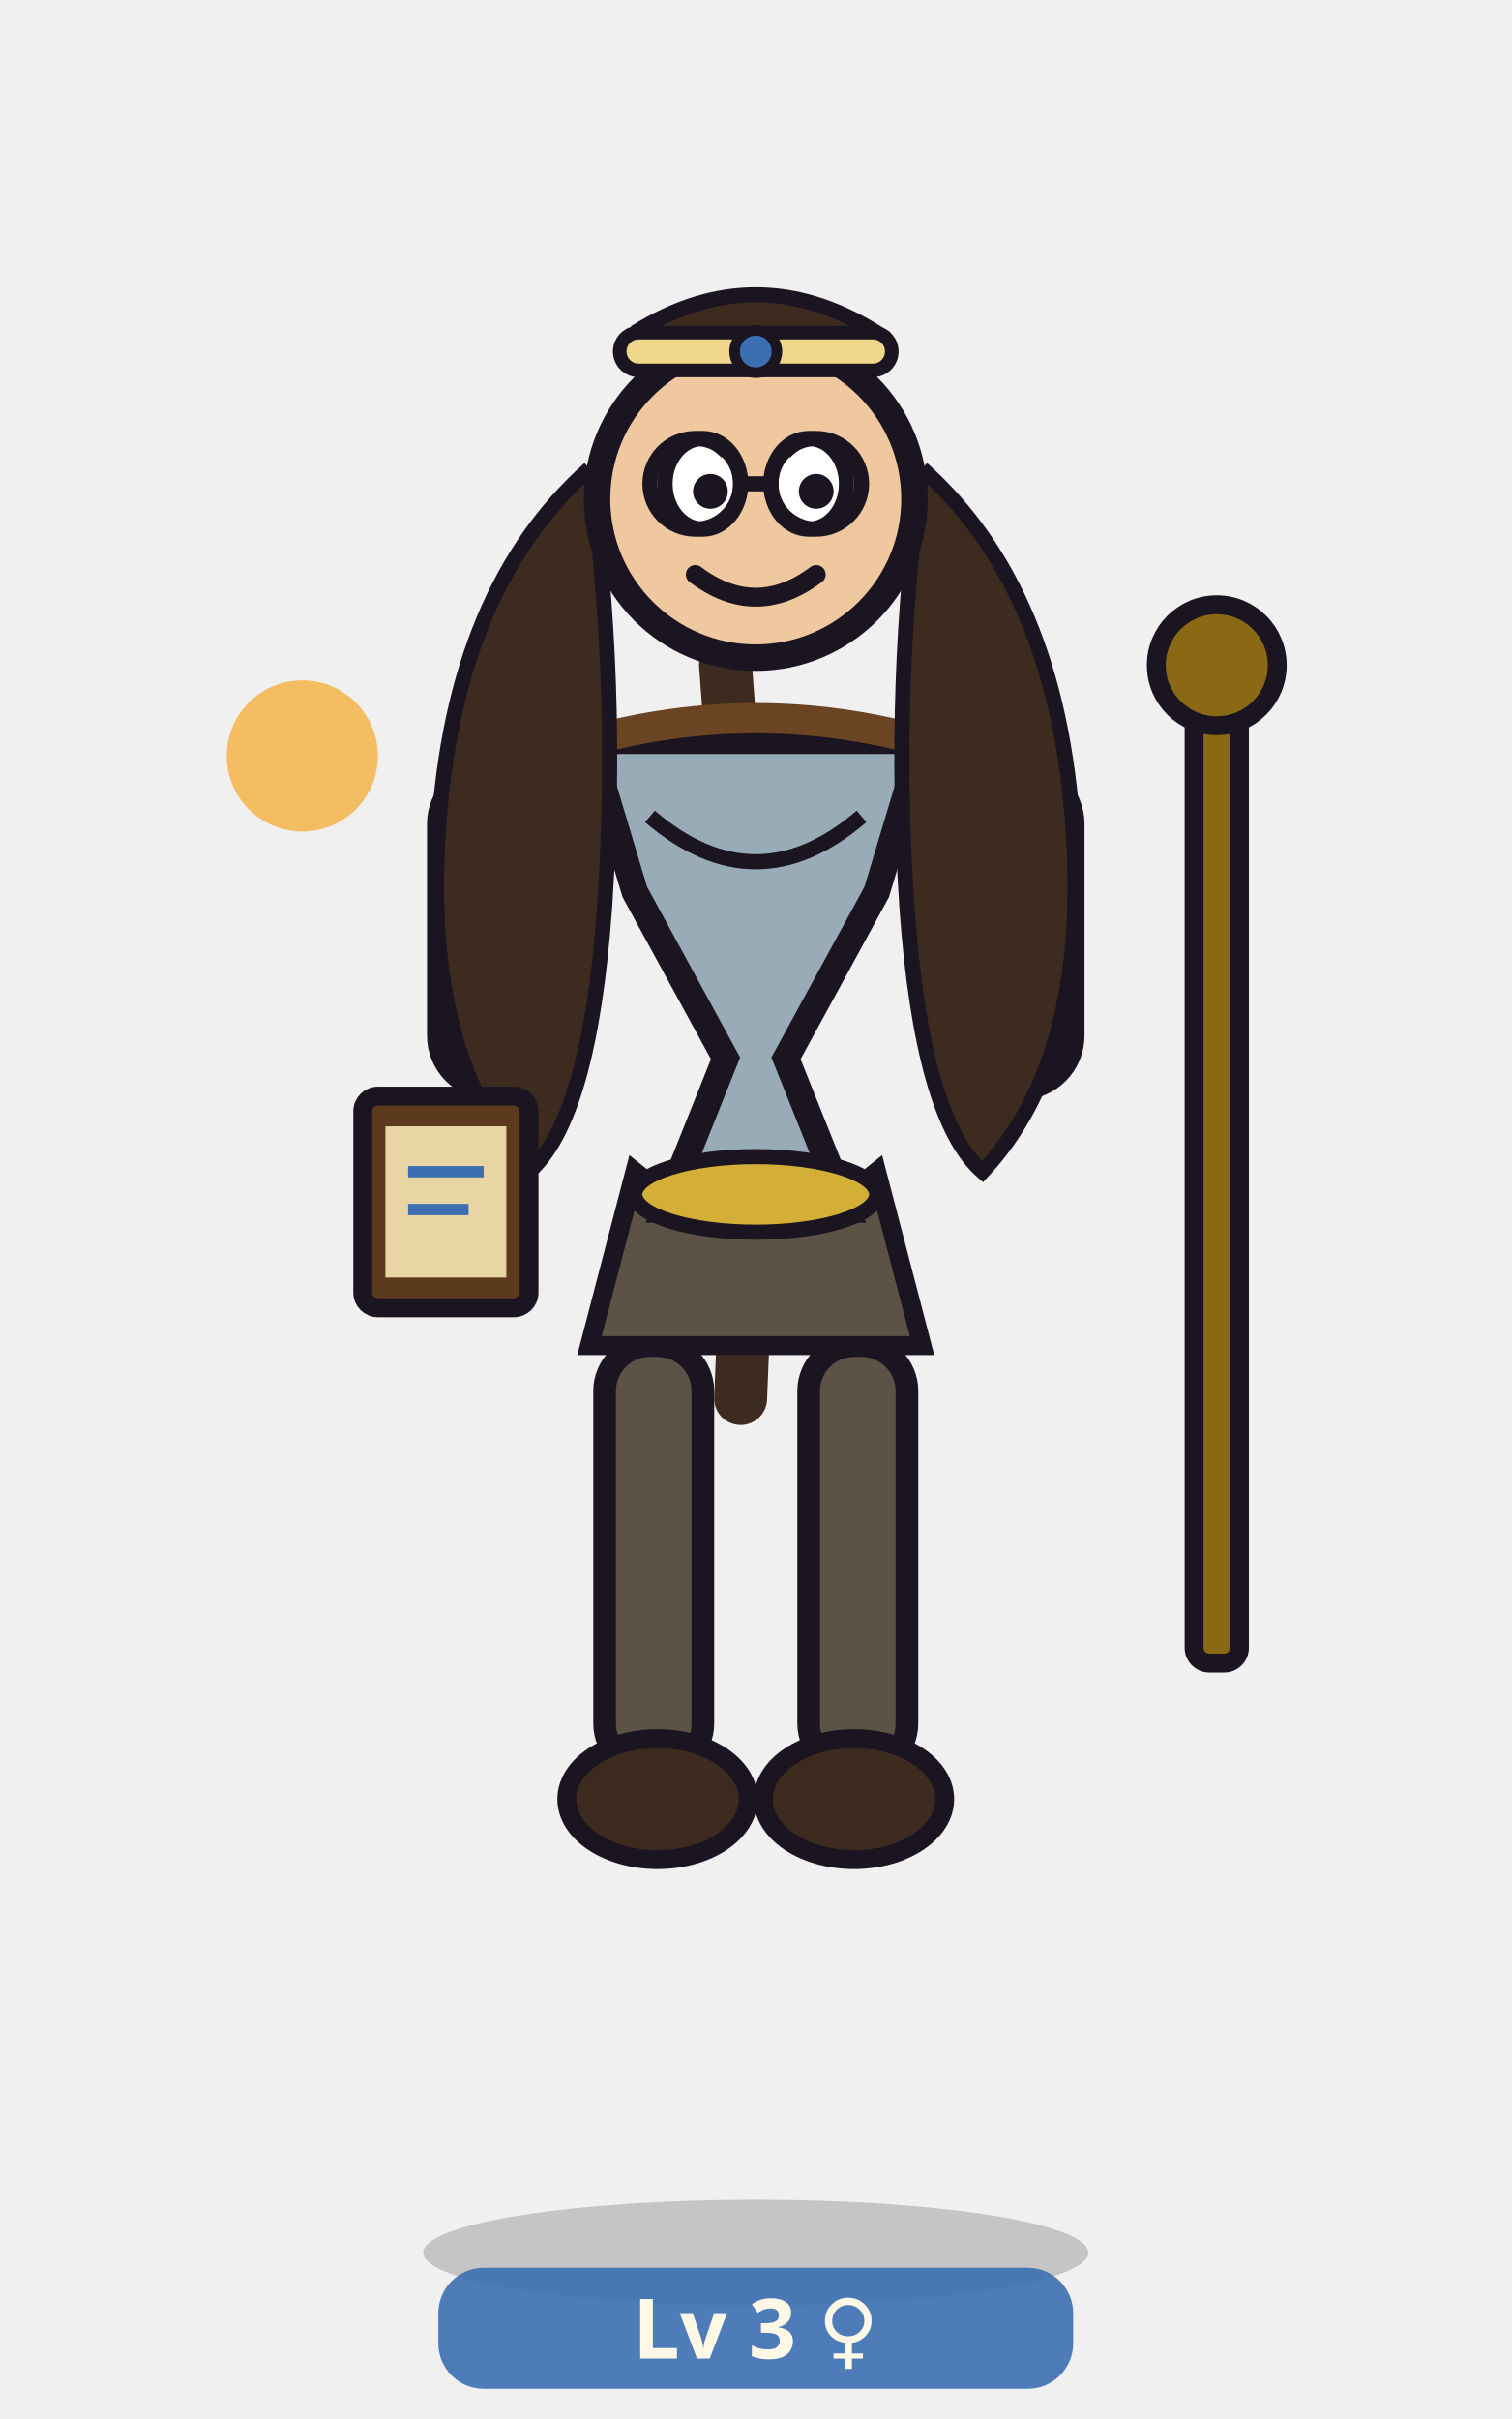
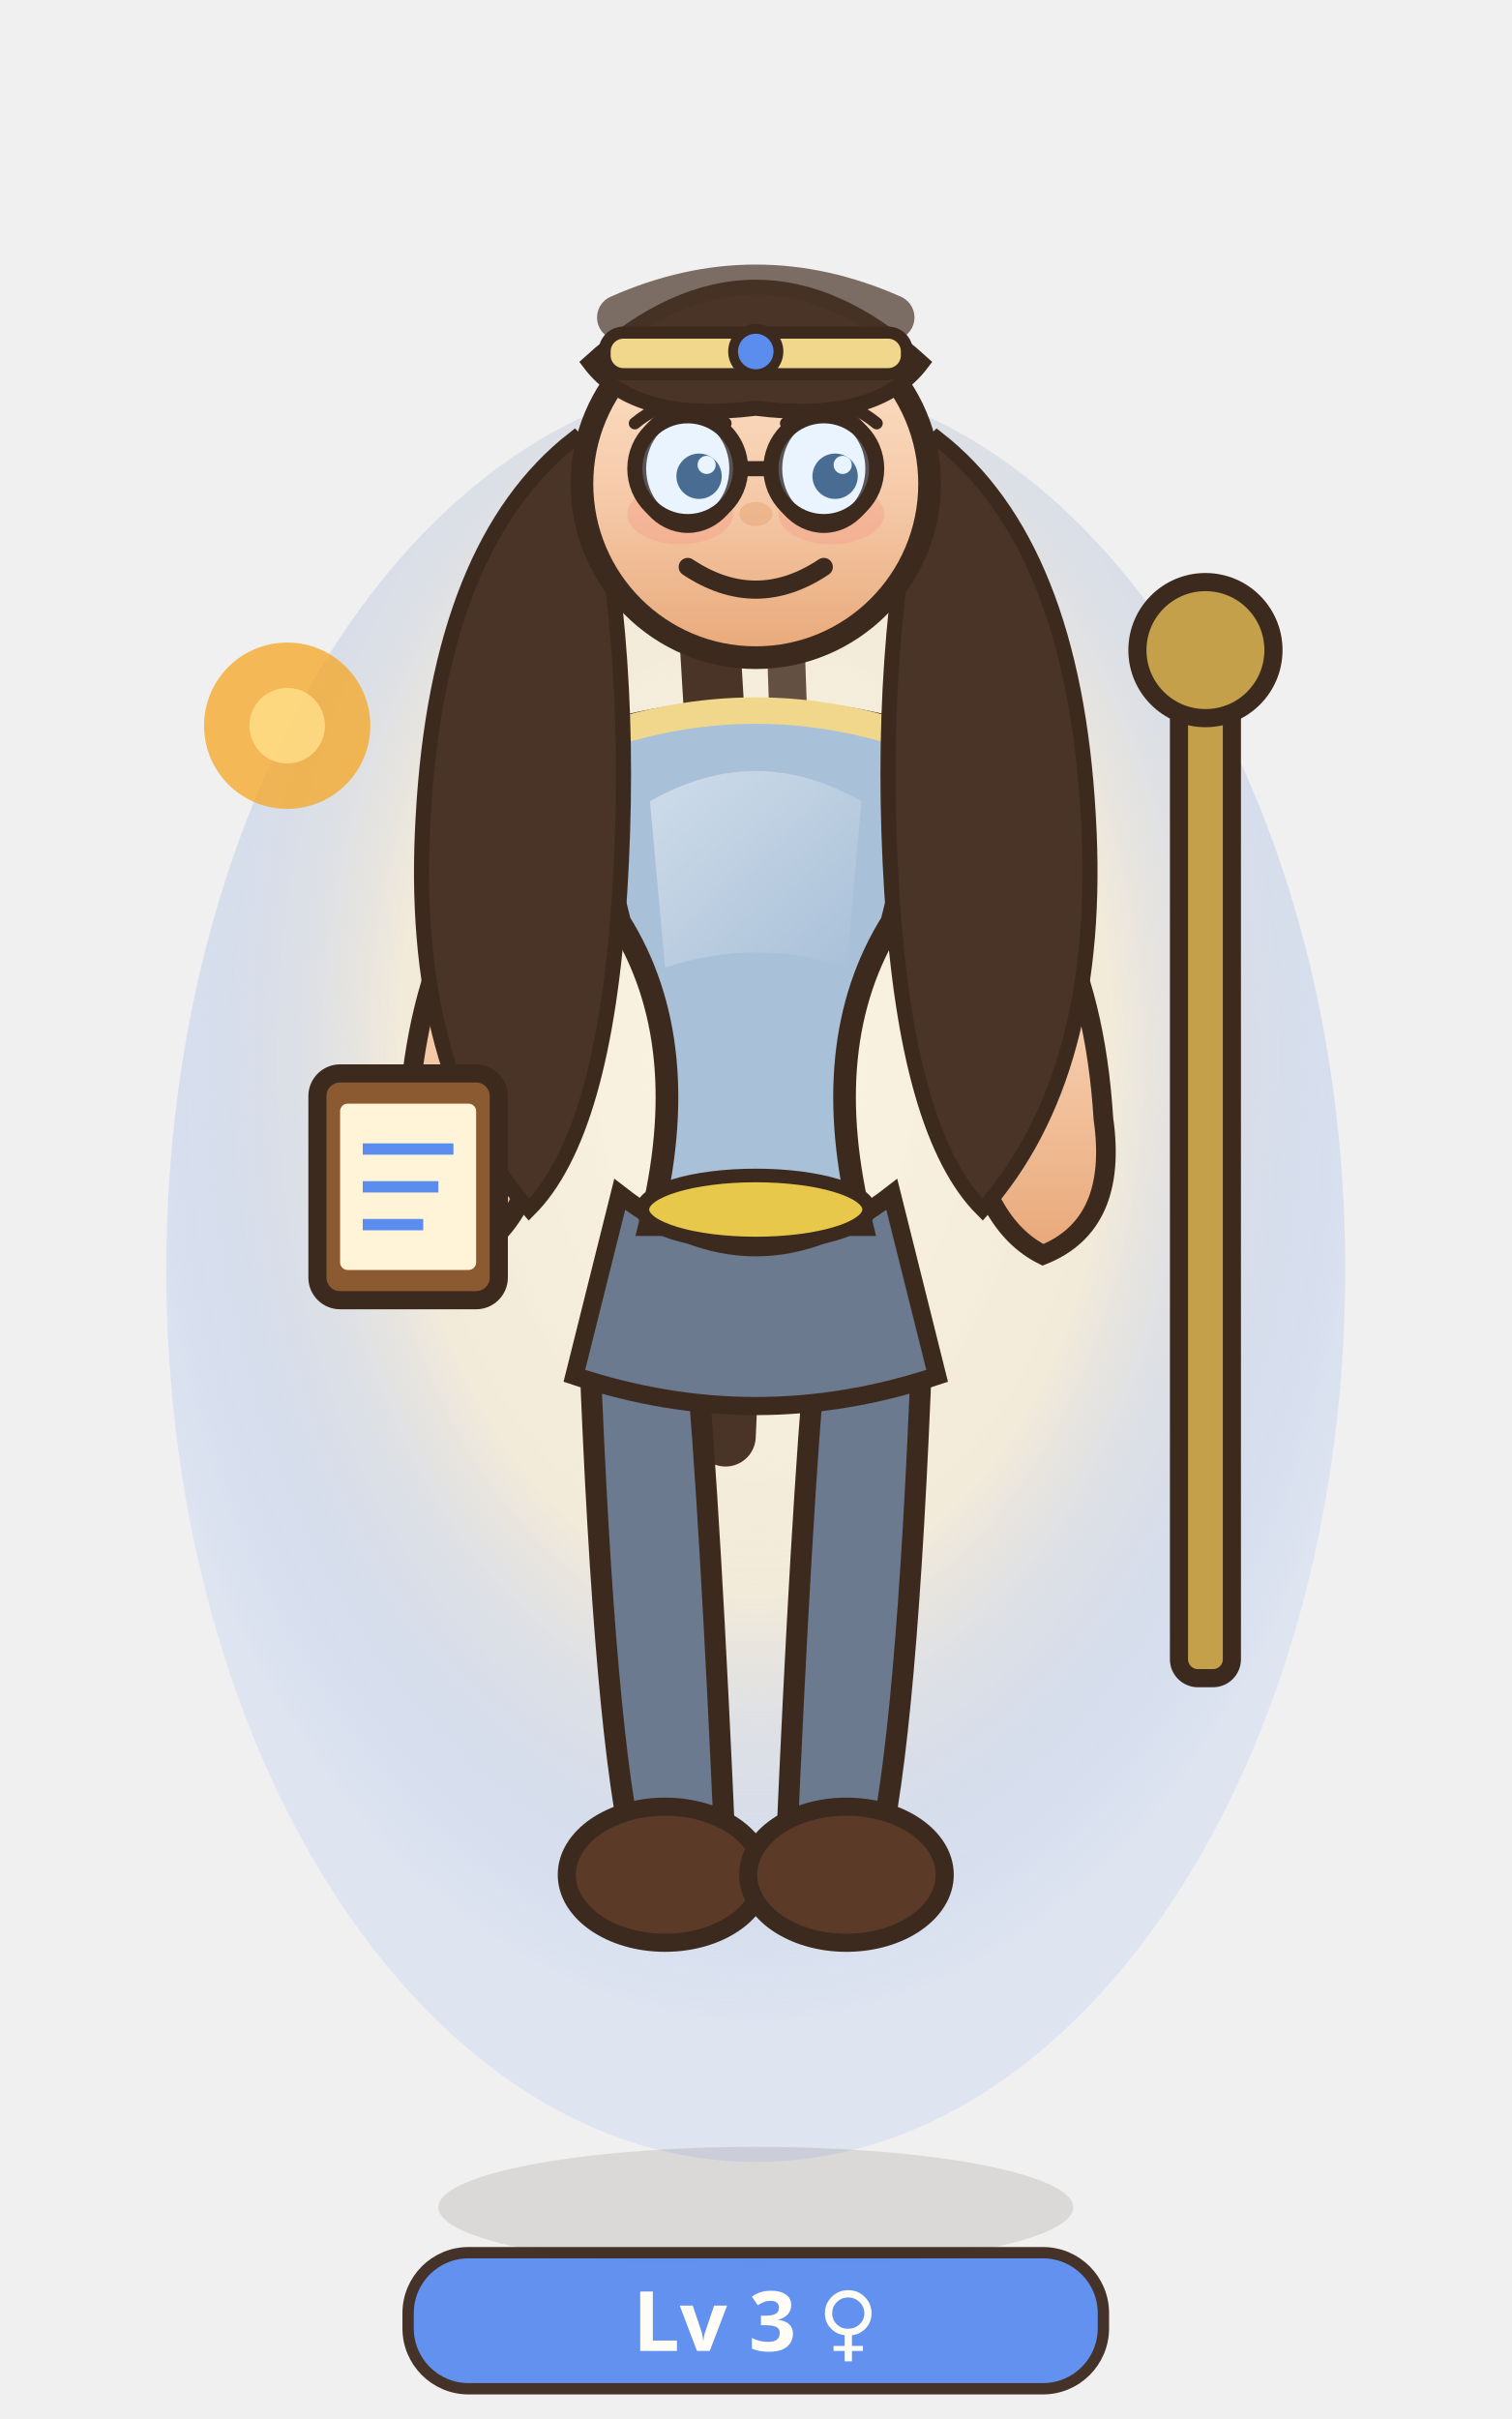
<svg xmlns="http://www.w3.org/2000/svg" viewBox="0 0 200 320" fill="none">
-   <path d="M96 88 Q100 140 98 185" fill="none" stroke="#3D2B1F" stroke-width="7" stroke-linecap="round" />
-   <ellipse cx="100" cy="298" rx="44" ry="7" fill="#000" opacity="0.18" />
-   <rect x="80" y="178" width="13" height="56" rx="6" fill="#5C5346" stroke="#1a1520" stroke-width="3" />
-   <rect x="107" y="178" width="13" height="56" rx="6" fill="#5C5346" stroke="#1a1520" stroke-width="3" />
-   <ellipse cx="87" cy="238" rx="12" ry="8" fill="#3D2B1F" stroke="#1a1520" stroke-width="2.5" />
-   <ellipse cx="113" cy="238" rx="12" ry="8" fill="#3D2B1F" stroke="#1a1520" stroke-width="2.5" />
-   <path d="M84 155 Q100 168 116 155 L122 178 L78 178 Z" fill="#5C5346" stroke="#1a1520" stroke-width="2.5" />
-   <path d="M78 98 L122 98 L116 118 L104 140 L112 160 L88 160 L96 140 L84 118 Z" fill="#9AABB8" stroke="#1a1520" stroke-width="3.5" />
-   <path d="M86 108 Q100 120 114 108" fill="#9AABB8" stroke="#1a1520" stroke-width="2" />
-   <path d="M78 98 Q100 92 122 98" fill="none" stroke="#6B4423" stroke-width="4" stroke-linecap="round" />
-   <ellipse cx="100" cy="158" rx="16" ry="5" fill="#D4AF37" stroke="#1a1520" stroke-width="2" />
-   <rect x="58" y="102" width="14" height="42" rx="7" fill="#F0C8A0" stroke="#1a1520" stroke-width="3" />
-   <rect x="128" y="102" width="14" height="42" rx="7" fill="#F0C8A0" stroke="#1a1520" stroke-width="3" />
-   <path d="M78 62 Q60 78 58 110 Q56 140 70 155 Q78 148 80 120 Q82 90 78 62" fill="#3D2B1F" stroke="#1a1520" stroke-width="2" />
-   <path d="M122 62 Q140 78 142 110 Q144 140 130 155 Q122 148 120 120 Q118 90 122 62" fill="#3D2B1F" stroke="#1a1520" stroke-width="2" />
-   <circle cx="100" cy="66" r="21" fill="#F0C8A0" stroke="#1a1520" stroke-width="3.5" />
-   <ellipse cx="93" cy="64" rx="5" ry="6" fill="#fff" stroke="#1a1520" stroke-width="2" />
-   <ellipse cx="107" cy="64" rx="5" ry="6" fill="#fff" stroke="#1a1520" stroke-width="2" />
-   <circle cx="94" cy="65" r="2.3" fill="#1a1520" />
-   <circle cx="108" cy="65" r="2.3" fill="#1a1520" />
-   <path d="M88 60 Q92 56 96 60" stroke="#1a1520" stroke-width="1.5" fill="none" />
-   <path d="M104 60 Q108 56 112 60" stroke="#1a1520" stroke-width="1.5" fill="none" />
-   <path d="M92 76 Q100 82 108 76" stroke="#1a1520" stroke-width="2.5" fill="none" stroke-linecap="round" />
-   <path d="M84 44 Q100 34 116 44 Q110 48 100 46 Q90 48 84 44" fill="#3D2B1F" stroke="#1a1520" stroke-width="2" />
-   <rect x="82" y="44" width="36" height="5" rx="2.5" fill="#F0D78C" stroke="#1a1520" stroke-width="1.8" />
-   <circle cx="100" cy="46.5" r="2.8" fill="#3B6FB2" stroke="#1a1520" stroke-width="1.4" />
-   <circle cx="92" cy="64" r="6" fill="none" stroke="#1a1520" stroke-width="2" />
-   <circle cx="108" cy="64" r="6" fill="none" stroke="#1a1520" stroke-width="2" />
-   <line x1="98" y1="64" x2="102" y2="64" stroke="#1a1520" stroke-width="2" />
-   <g transform="translate(48,145)">
-     <rect x="0" y="0" width="22" height="28" rx="2" fill="#5C3A1E" stroke="#1a1520" stroke-width="2.5" />
-     <rect x="3" y="4" width="16" height="20" fill="#E8D5A3" />
-     <path d="M6 10 H16 M6 15 H14" stroke="#3B6FB2" stroke-width="1.5" />
+   <defs>
+     <radialGradient id="bg" cx="50%" cy="38%" r="55%">
+       <stop offset="0%" stop-color="#FFF8E7" stop-opacity="0.95" />
+       <stop offset="55%" stop-color="#F5E6C8" stop-opacity="0.55" />
+       <stop offset="100%" stop-color="#5B8DEF" stop-opacity="0.12" />
+     </radialGradient>
+     <linearGradient id="skinG" x1="0" y1="0" x2="0" y2="1">
+       <stop offset="0%" stop-color="#FFE4CC" />
+       <stop offset="55%" stop-color="#F5C9A8" />
+       <stop offset="100%" stop-color="#E8A878" />
+     </linearGradient>
+     <linearGradient id="shine" x1="0" y1="0" x2="1" y2="1">
+       <stop offset="0%" stop-color="#fff" stop-opacity="0.45" />
+       <stop offset="100%" stop-color="#fff" stop-opacity="0" />
+     </linearGradient>
+   </defs>
+   <ellipse cx="100" cy="168" rx="78" ry="118" fill="url(#bg)" />
+   <path d="M94 86 Q98 150 96 190" fill="none" stroke="#4A3428" stroke-width="8" stroke-linecap="round" />
+   <path d="M104 86 Q106 145 108 185" fill="none" stroke="#4A3428" stroke-width="5" stroke-linecap="round" opacity="0.85" />
+   <ellipse cx="100" cy="292" rx="42" ry="8" fill="#3D2A1F" opacity="0.12" />
+   <path d="M78 178 Q80 230 84 246 L96 246 Q94 200 92 178 Z" fill="#6B7A8F" stroke="#3D2A1F" stroke-width="2.8" />
+   <path d="M108 178 Q106 200 104 246 L116 246 Q120 230 122 178 Z" fill="#6B7A8F" stroke="#3D2A1F" stroke-width="2.8" />
+   <ellipse cx="88" cy="248" rx="13" ry="9" fill="#5C3A28" stroke="#3D2A1F" stroke-width="2.4" />
+   <ellipse cx="112" cy="248" rx="13" ry="9" fill="#5C3A28" stroke="#3D2A1F" stroke-width="2.4" />
+   <path d="M82 158 Q100 172 118 158 L124 182 Q100 190 76 182 Z" fill="#6B7A8F" stroke="#3D2A1F" stroke-width="2.4" />
+   <path d="M76 98 Q100 90 124 98 L118 122 Q108 138 114 162 L86 162 Q92 138 82 122 Z" fill="#A8C0D8" stroke="#3D2A1F" stroke-width="3" />
+   <path d="M86 106 Q100 98 114 106 L112 128 Q100 124 88 128 Z" fill="url(#shine)" />
+   <path d="M78 98 Q100 90 122 98" fill="none" stroke="#F0D78C" stroke-width="3.5" stroke-linecap="round" />
+   <ellipse cx="100" cy="160" rx="15" ry="4.5" fill="#E8C84A" stroke="#3D2A1F" stroke-width="1.8" />
+   <path d="M76 106 Q56 116 54 148 Q52 162 62 166 Q70 162 72 148 Q74 124 80 114 Z" fill="url(#skinG)" stroke="#3D2A1F" stroke-width="2.6" />
+   <path d="M124 106 Q144 116 146 148 Q148 162 138 166 Q130 162 128 148 Q126 124 120 114 Z" fill="url(#skinG)" stroke="#3D2A1F" stroke-width="2.6" />
+   <path d="M76 58 Q58 72 56 108 Q54 142 70 160 Q80 150 82 118 Q84 86 78 60 Z" fill="#4A3428" stroke="#3D2A1F" stroke-width="2" />
+   <path d="M124 58 Q142 72 144 108 Q146 142 130 160 Q120 150 118 118 Q116 86 122 60 Z" fill="#4A3428" stroke="#3D2A1F" stroke-width="2" />
+   <circle cx="100" cy="64" r="23" fill="url(#skinG)" stroke="#3D2A1F" stroke-width="3" />
+   <ellipse cx="90" cy="68" rx="7" ry="4" fill="#F4A08A" opacity="0.45" />
+   <ellipse cx="110" cy="68" rx="7" ry="4" fill="#F4A08A" opacity="0.45" />
+   <ellipse cx="91" cy="62" rx="6.5" ry="7.5" fill="#fff" stroke="#3D2A1F" stroke-width="2" />
+   <ellipse cx="109" cy="62" rx="6.5" ry="7.5" fill="#fff" stroke="#3D2A1F" stroke-width="2" />
+   <circle cx="92.5" cy="63" r="3" fill="#2A4A6E" />
+   <circle cx="110.5" cy="63" r="3" fill="#2A4A6E" />
+   <circle cx="93.5" cy="61.5" r="1.2" fill="#fff" />
+   <circle cx="111.5" cy="61.5" r="1.2" fill="#fff" />
+   <path d="M84 56 Q90 51 96 56" stroke="#3D2A1F" stroke-width="1.6" fill="none" stroke-linecap="round" />
+   <path d="M104 56 Q110 51 116 56" stroke="#3D2A1F" stroke-width="1.6" fill="none" stroke-linecap="round" />
+   <ellipse cx="100" cy="68" rx="2.2" ry="1.6" fill="#E8A878" opacity="0.55" />
+   <path d="M91 75 Q100 81 109 75" stroke="#3D2A1F" stroke-width="2.4" fill="none" stroke-linecap="round" />
+   <path d="M78 48 Q100 28 122 48 Q116 56 100 54 Q84 56 78 48 Z" fill="#4A3428" stroke="#3D2A1F" stroke-width="2" />
+   <path d="M82 42 Q100 34 118 42" fill="none" stroke="#4A3428" stroke-width="6" stroke-linecap="round" opacity="0.7" />
+   <rect x="80" y="44" width="40" height="5.5" rx="2.5" fill="#F0D78C" stroke="#3D2A1F" stroke-width="1.6" />
+   <circle cx="100" cy="46.5" r="3" fill="#5B8DEF" stroke="#3D2A1F" stroke-width="1.3" />
+   <circle cx="91" cy="62" r="7" fill="#A8D4FF" fill-opacity="0.25" stroke="#3D2A1F" stroke-width="2" />
+   <circle cx="109" cy="62" r="7" fill="#A8D4FF" fill-opacity="0.25" stroke="#3D2A1F" stroke-width="2" />
+   <line x1="98" y1="62" x2="102" y2="62" stroke="#3D2A1F" stroke-width="2" />
+   <g transform="translate(42,142)">
+     <rect x="0" y="0" width="24" height="30" rx="3" fill="#8B5A30" stroke="#3D2A1F" stroke-width="2.4" />
+     <rect x="3" y="4" width="18" height="22" rx="1" fill="#FFF4D8" />
+     <path d="M6 10 H18 M6 15 H16 M6 20 H14" stroke="#5B8DEF" stroke-width="1.5" />
  </g>
-   <rect x="158" y="90" width="6" height="130" rx="2" fill="#8B6914" stroke="#1a1520" stroke-width="2.5" />
-   <circle cx="161" cy="88" r="8" fill="#8B6914" stroke="#1a1520" stroke-width="2.5" />
-   <circle cx="40" cy="100" r="10" fill="#F5A623" opacity="0.7" />
-   <rect x="58" y="300" width="84" height="16" rx="6" fill="#3B6FB2" opacity="0.9" />
-   <text x="100" y="312" text-anchor="middle" font-family="Verdana, sans-serif" font-size="11" font-weight="700" fill="#FFF8E7">Lv 3 ♀</text>
+   <rect x="156" y="88" width="7" height="134" rx="2.5" fill="#C4A04A" stroke="#3D2A1F" stroke-width="2.4" />
+   <circle cx="159.5" cy="86" r="9" fill="#C4A04A" stroke="#3D2A1F" stroke-width="2.4" />
+   <circle cx="38" cy="96" r="11" fill="#F5A623" opacity="0.75" />
+   <circle cx="38" cy="96" r="5" fill="#FFE08A" opacity="0.8" />
+   <rect x="54" y="298" width="92" height="18" rx="8" fill="#5B8DEF" stroke="#3D2A1F" stroke-width="1.5" opacity="0.95" />
+   <text x="100" y="311" text-anchor="middle" font-family="Verdana, sans-serif" font-size="11" font-weight="700" fill="#FFFDF5">Lv 3 ♀</text>
</svg>
